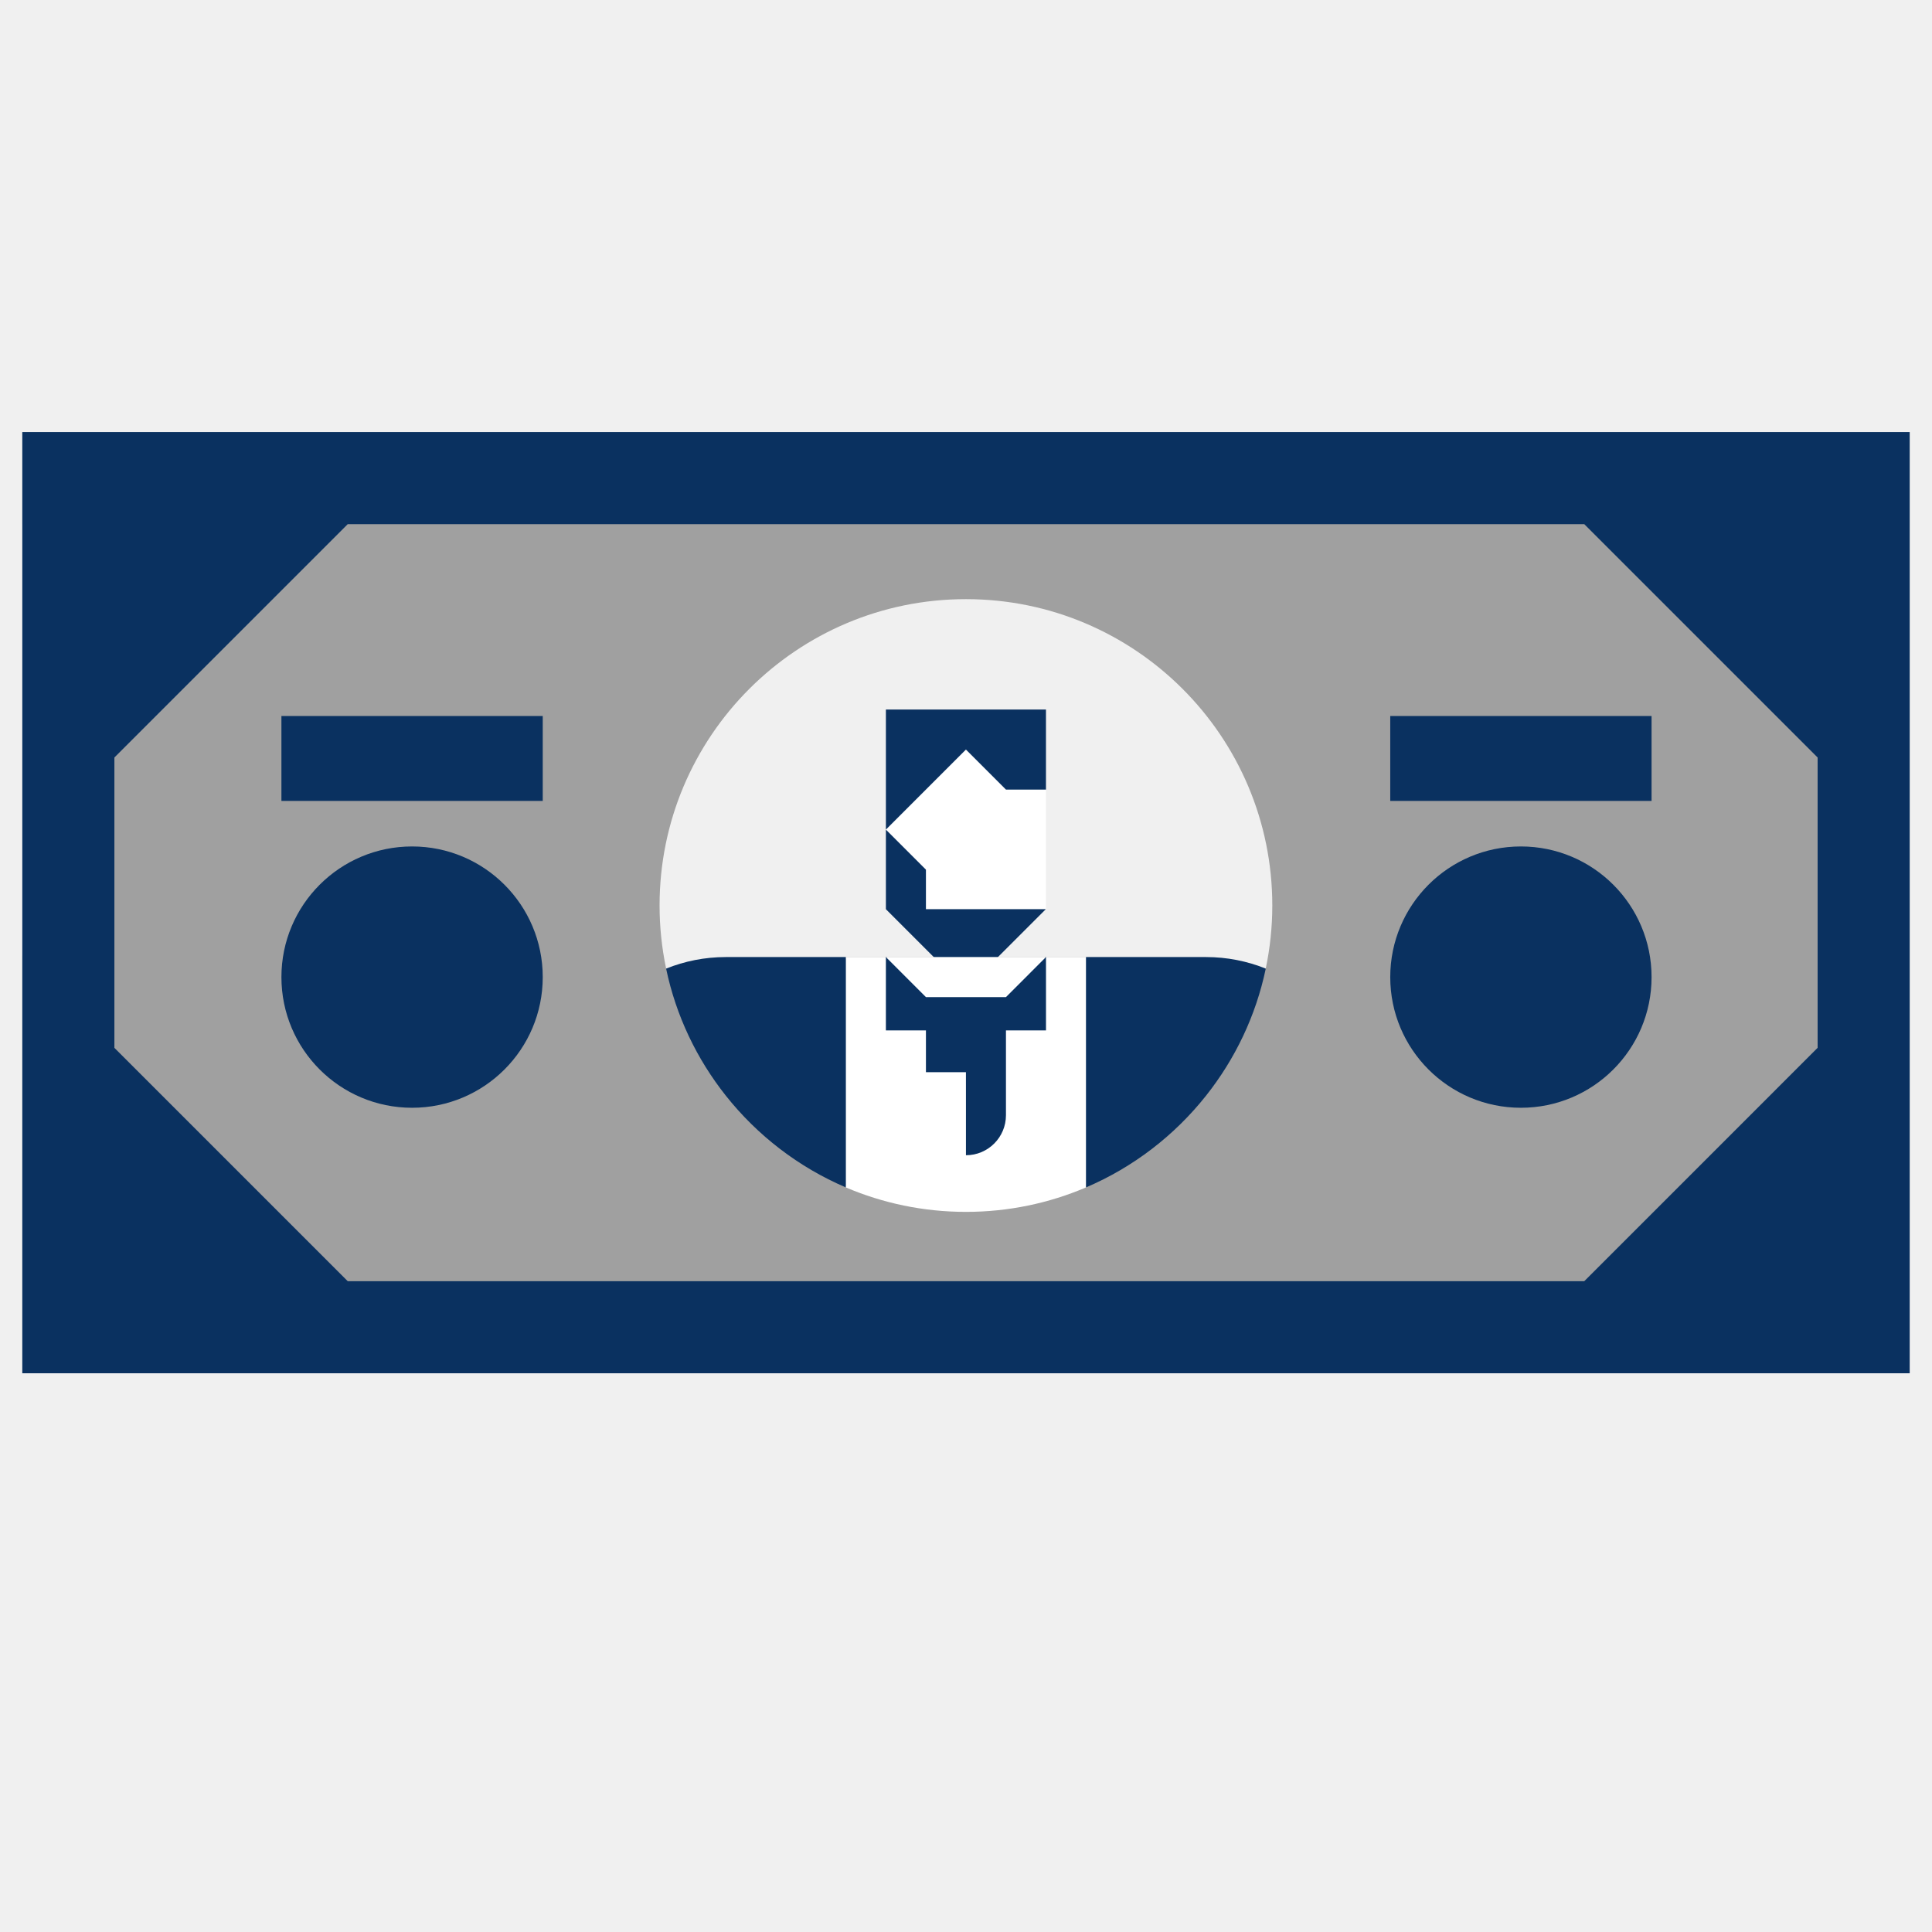
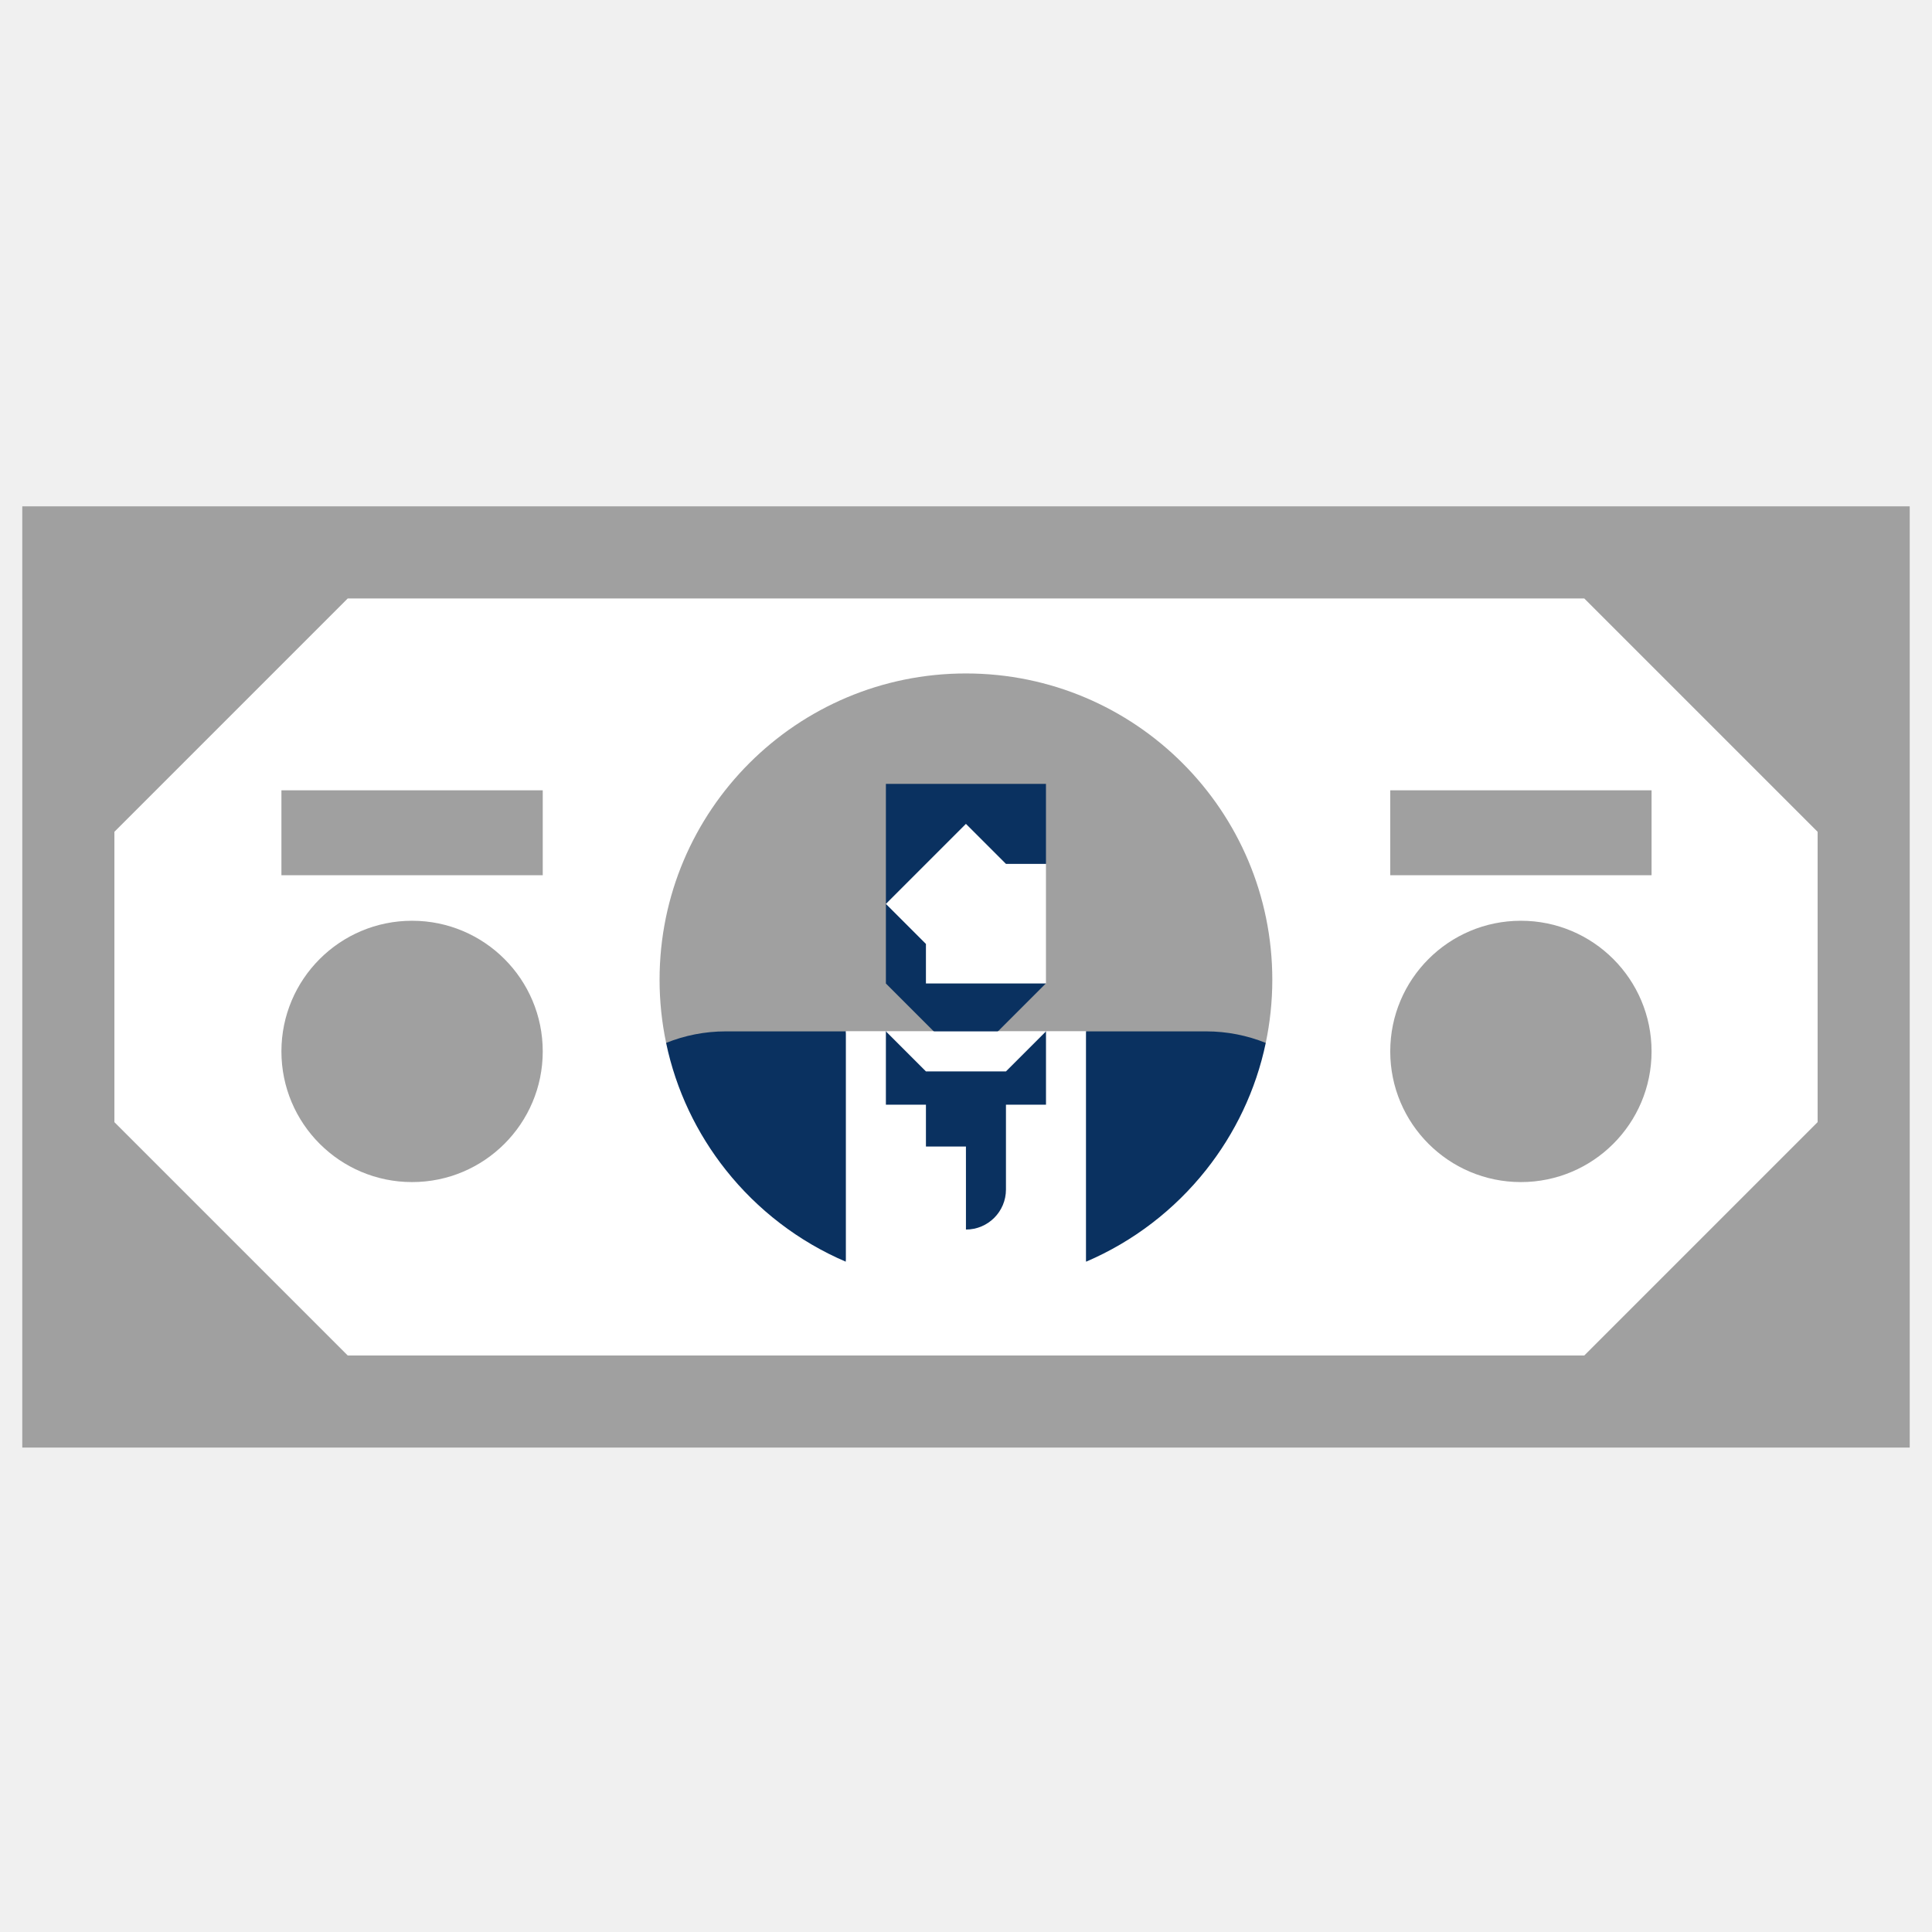
- <svg xmlns="http://www.w3.org/2000/svg" version="1.1" id="Layer_1" x="0px" y="0px" viewBox="0 0 650 650" enable-background="new 0 0 650 650" xml:space="preserve">
-   <path fill="#A0A0A0" d="M27.328,161.547v283.815H623.35V161.546L27.328,161.547z M425.844,325.882l-35.05,21.537l-25.427-25.427  v-0.002h-13.454h-53.864h-13.465v0.002l-32.462,31.899l-28.009-28.009c-1.436-6.854-2.208-13.952-2.208-21.233  c0-56.926,46.147-103.074,103.072-103.074c56.926,0,103.075,46.147,103.075,103.074C428.052,311.93,427.28,319.028,425.844,325.882z  " />
-   <polygon fill="#FFFFFF" points="298.049,279.112 314.152,321.99 335.747,321.99 339.161,311.138 351.903,305.832 351.903,265.651   351.903,265.648 323.623,243.809 " />
-   <polygon fill="#0A3160" points="298.049,238.718 298.049,279.112 324.975,252.182 324.981,252.182 338.449,265.652 338.45,265.652   351.903,265.652 351.903,252.182 351.903,238.718 " />
-   <polygon fill="#0A3160" points="298.049,321.99 291.188,328.851 291.188,393.775 356.059,393.775 356.059,331.753 351.913,321.99   325.9,328.737 " />
-   <polygon fill="#0A3160" points="311.519,305.885 311.519,292.583 311.518,292.583 298.049,279.112 298.049,292.583 298.049,292.584   298.049,305.885 298.047,305.885 324.949,332.787 351.849,305.885 " />
-   <path fill="#0A3160" d="M405.759,321.992h-40.392l-6.197,38.752l6.197,38.752c15.919-6.793,29.78-17.486,40.392-30.867  c9.746-12.29,16.761-26.838,20.093-42.751C419.641,323.379,412.864,321.992,405.759,321.992z" />
-   <path fill="#0A3160" d="M284.584,321.992h-40.391c-7.105,0-13.88,1.385-20.088,3.883c3.33,15.91,10.342,30.458,20.088,42.747  c10.611,13.383,24.472,24.075,40.391,30.872l6.197-39.959L284.584,321.992z" />
+ <svg xmlns="http://www.w3.org/2000/svg" version="1.1" id="Layer_1" x="0px" y="0px" width="650px" height="650px" viewBox="0 0 650 650" enable-background="new 0 0 650 650" xml:space="preserve">
+   <path fill="#A0A0A0" d="M438.368,328.456c0,62.424-50.605,113.025-113.029,113.025S212.31,390.88,212.31,328.456  c0-62.428,50.605-113.029,113.029-113.029S438.368,266.028,438.368,328.456z" />
  <g>
-     <polygon fill="#FFFFFF" points="311.522,335.461 311.522,335.461 324.978,335.461 324.978,335.461 324.985,335.461    324.985,335.461 338.443,335.461 351.913,321.99 298.049,321.99 311.519,335.461  " />
-     <path fill="#FFFFFF" d="M351.913,321.99v13.471v11.208h-13.47v28.536c0,7.435-6.026,13.462-13.46,13.462v-13.462h0.002   l-0.007-14.473h-13.456v-14.063h-13.475v-11.208h0.001V321.99h-13.465v77.508c12.405,5.29,26.056,8.224,40.393,8.224   c14.338,0,27.985-2.933,40.39-8.222V321.99H351.913z" />
+     <path fill="#FFFFFF" d="M27.328,186.547v283.815H623.35V186.546L27.328,186.547z M425.844,350.882l-35.05,21.538l-25.427-25.428   v-0.002h-13.454h-53.864h-13.465v0.002l-32.462,31.899l-28.009-28.009c-1.436-6.854-2.208-13.952-2.208-21.233   c0-56.927,46.147-103.073,103.072-103.073c56.926,0,103.075,46.146,103.075,103.073C428.052,336.93,427.28,344.028,425.844,350.882   z" />
+     <polygon fill="#FFFFFF" points="298.048,304.111 314.152,346.99 335.747,346.99 339.161,336.139 351.903,330.832 351.903,290.65    351.903,290.648 323.623,268.81  " />
+     <polygon fill="#0A3160" points="298.048,263.719 298.048,304.111 324.975,277.182 324.98,277.182 338.449,290.651 338.45,290.651    351.903,290.651 351.903,277.182 351.903,263.719  " />
+     <polygon fill="#0A3160" points="298.048,346.99 291.188,353.851 291.188,418.775 356.059,418.775 356.059,356.754 351.913,346.99    325.9,353.736  " />
+     <polygon fill="#0A3160" points="311.52,330.885 311.52,317.582 311.518,317.582 298.049,304.111 298.049,317.582 298.049,317.584    298.049,330.885 298.047,330.885 324.949,357.787 351.849,330.885  " />
+     <path fill="#0A3160" d="M405.759,346.992h-40.392l-6.197,38.752l6.197,38.752c15.919-6.794,29.78-17.486,40.392-30.867   c9.746-12.29,16.761-26.838,20.093-42.752C419.642,348.379,412.863,346.992,405.759,346.992z" />
+     <path fill="#0A3160" d="M284.583,346.992h-40.391c-7.105,0-13.88,1.385-20.088,3.883c3.33,15.91,10.342,30.458,20.088,42.748   c10.611,13.382,24.471,24.074,40.391,30.871l6.197-39.959L284.583,346.992z" />
+     <g>
+       <polygon fill="#FFFFFF" points="311.522,360.461 311.522,360.461 324.978,360.461 324.978,360.461 324.985,360.461     324.985,360.461 338.443,360.461 351.913,346.99 298.048,346.99 311.52,360.461   " />
+       <path fill="#FFFFFF" d="M351.913,346.99v13.471v11.207h-13.47v28.536c0,7.436-6.026,13.463-13.46,13.463v-13.463h0.002    l-0.007-14.473h-13.456v-14.063h-13.475v-11.207h0.001V346.99h-13.465v77.508c12.405,5.29,26.056,8.225,40.394,8.225    s27.985-2.934,40.39-8.223v-77.51H351.913z" />
+     </g>
+     <circle fill="#A0A0A0" cx="511.691" cy="353.737" r="43.959" />
+     <rect x="467.732" y="265.893" fill="#A0A0A0" width="87.918" height="28.569" />
+     <circle fill="#A0A0A0" cx="138.64" cy="353.737" r="43.959" />
+     <rect x="94.681" y="265.893" fill="#A0A0A0" width="87.918" height="28.569" />
+     <path fill="#A0A0A0" d="M642.499,170.361v-0.002H147.976H7.501H7.498v30.984h0.003v109.491l0.001-0.001v35.718l-0.004-0.004   v109.489v30.984v0.001h140.476l-0.001-0.001h354.053h140.473h0.001v-41.443h0.002V310.835V198.481v-28.12H642.499z    M611.518,377.527l-78.507,78.51H116.989l-78.501-78.501V279.85l78.504-78.506H533.01l78.507,78.507V377.527z" />
  </g>
-   <circle fill="#0A3160" cx="511.692" cy="328.738" r="43.959" />
-   <rect x="467.733" y="240.892" fill="#0A3160" width="87.918" height="28.57" />
-   <circle fill="#0A3160" cx="138.64" cy="328.738" r="43.959" />
-   <rect x="94.681" y="240.892" fill="#0A3160" width="87.918" height="28.57" />
-   <path fill="#0A3160" d="M642.499,145.361v-0.001H147.975H7.501H7.498v30.984h0.004v109.491l0.001-0.001v35.718l-0.005-0.004v109.488  v30.984v0.001h140.476l-0.001-0.001h354.053h140.473h0.001v-41.443h0.002V285.835V173.482v-28.121H642.499z M611.518,352.528  l-78.508,78.509H116.989l-78.502-78.501V254.85l78.504-78.505H533.01l78.508,78.506V352.528z" />
</svg>
